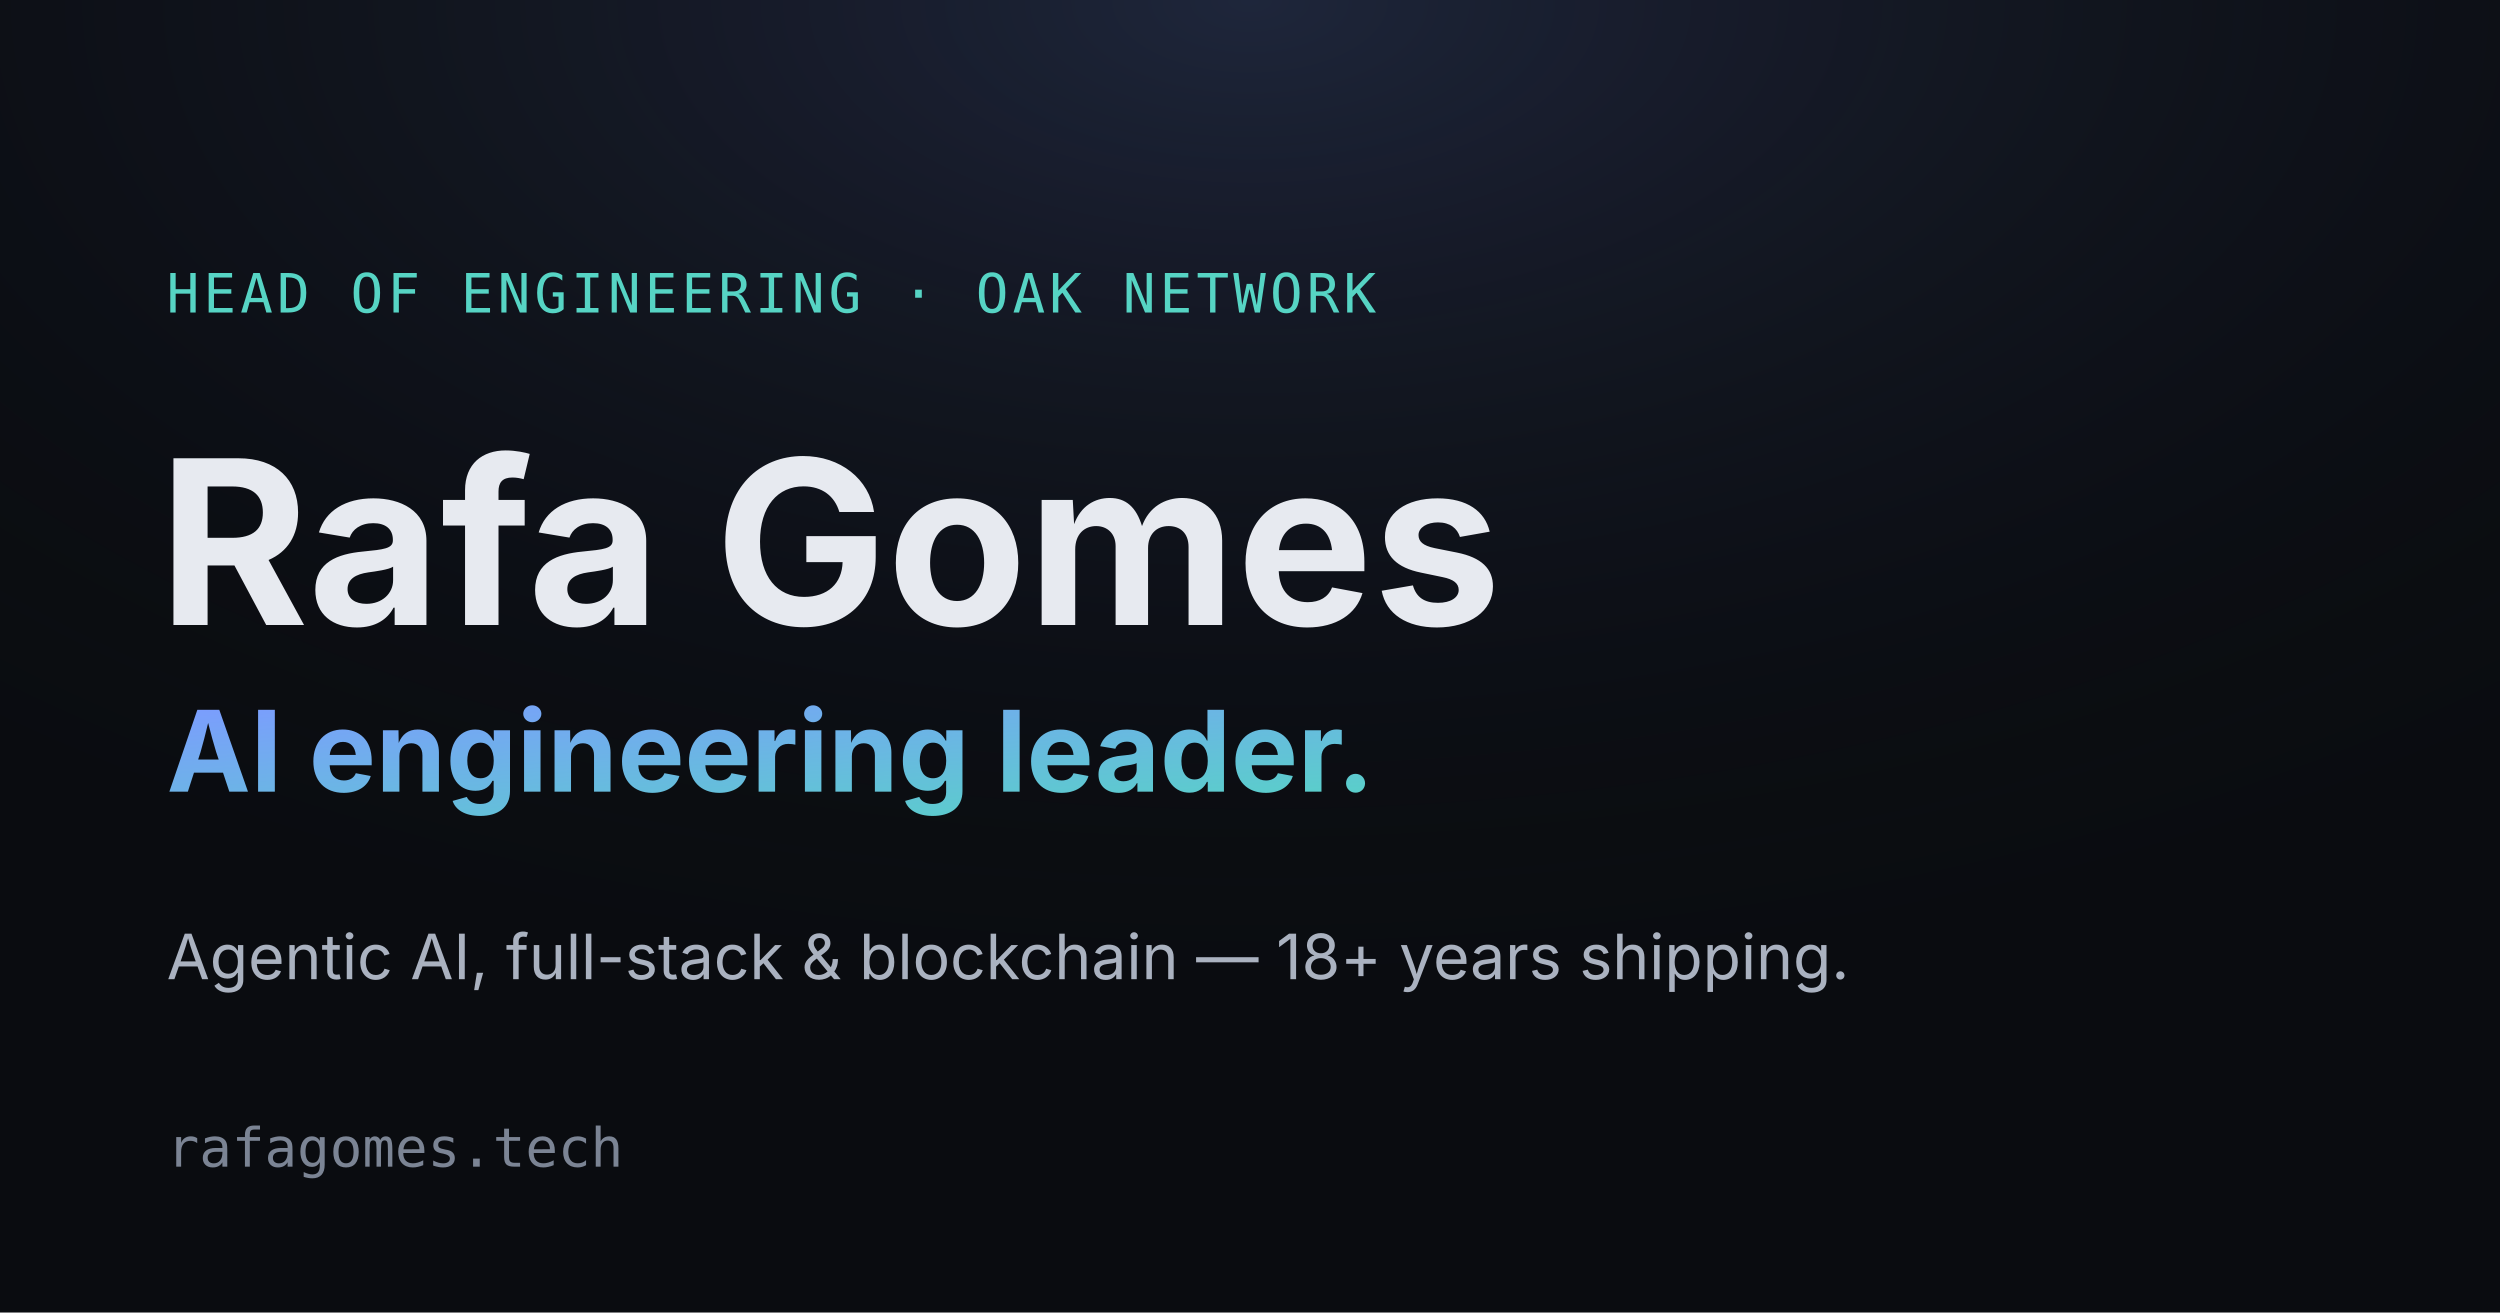
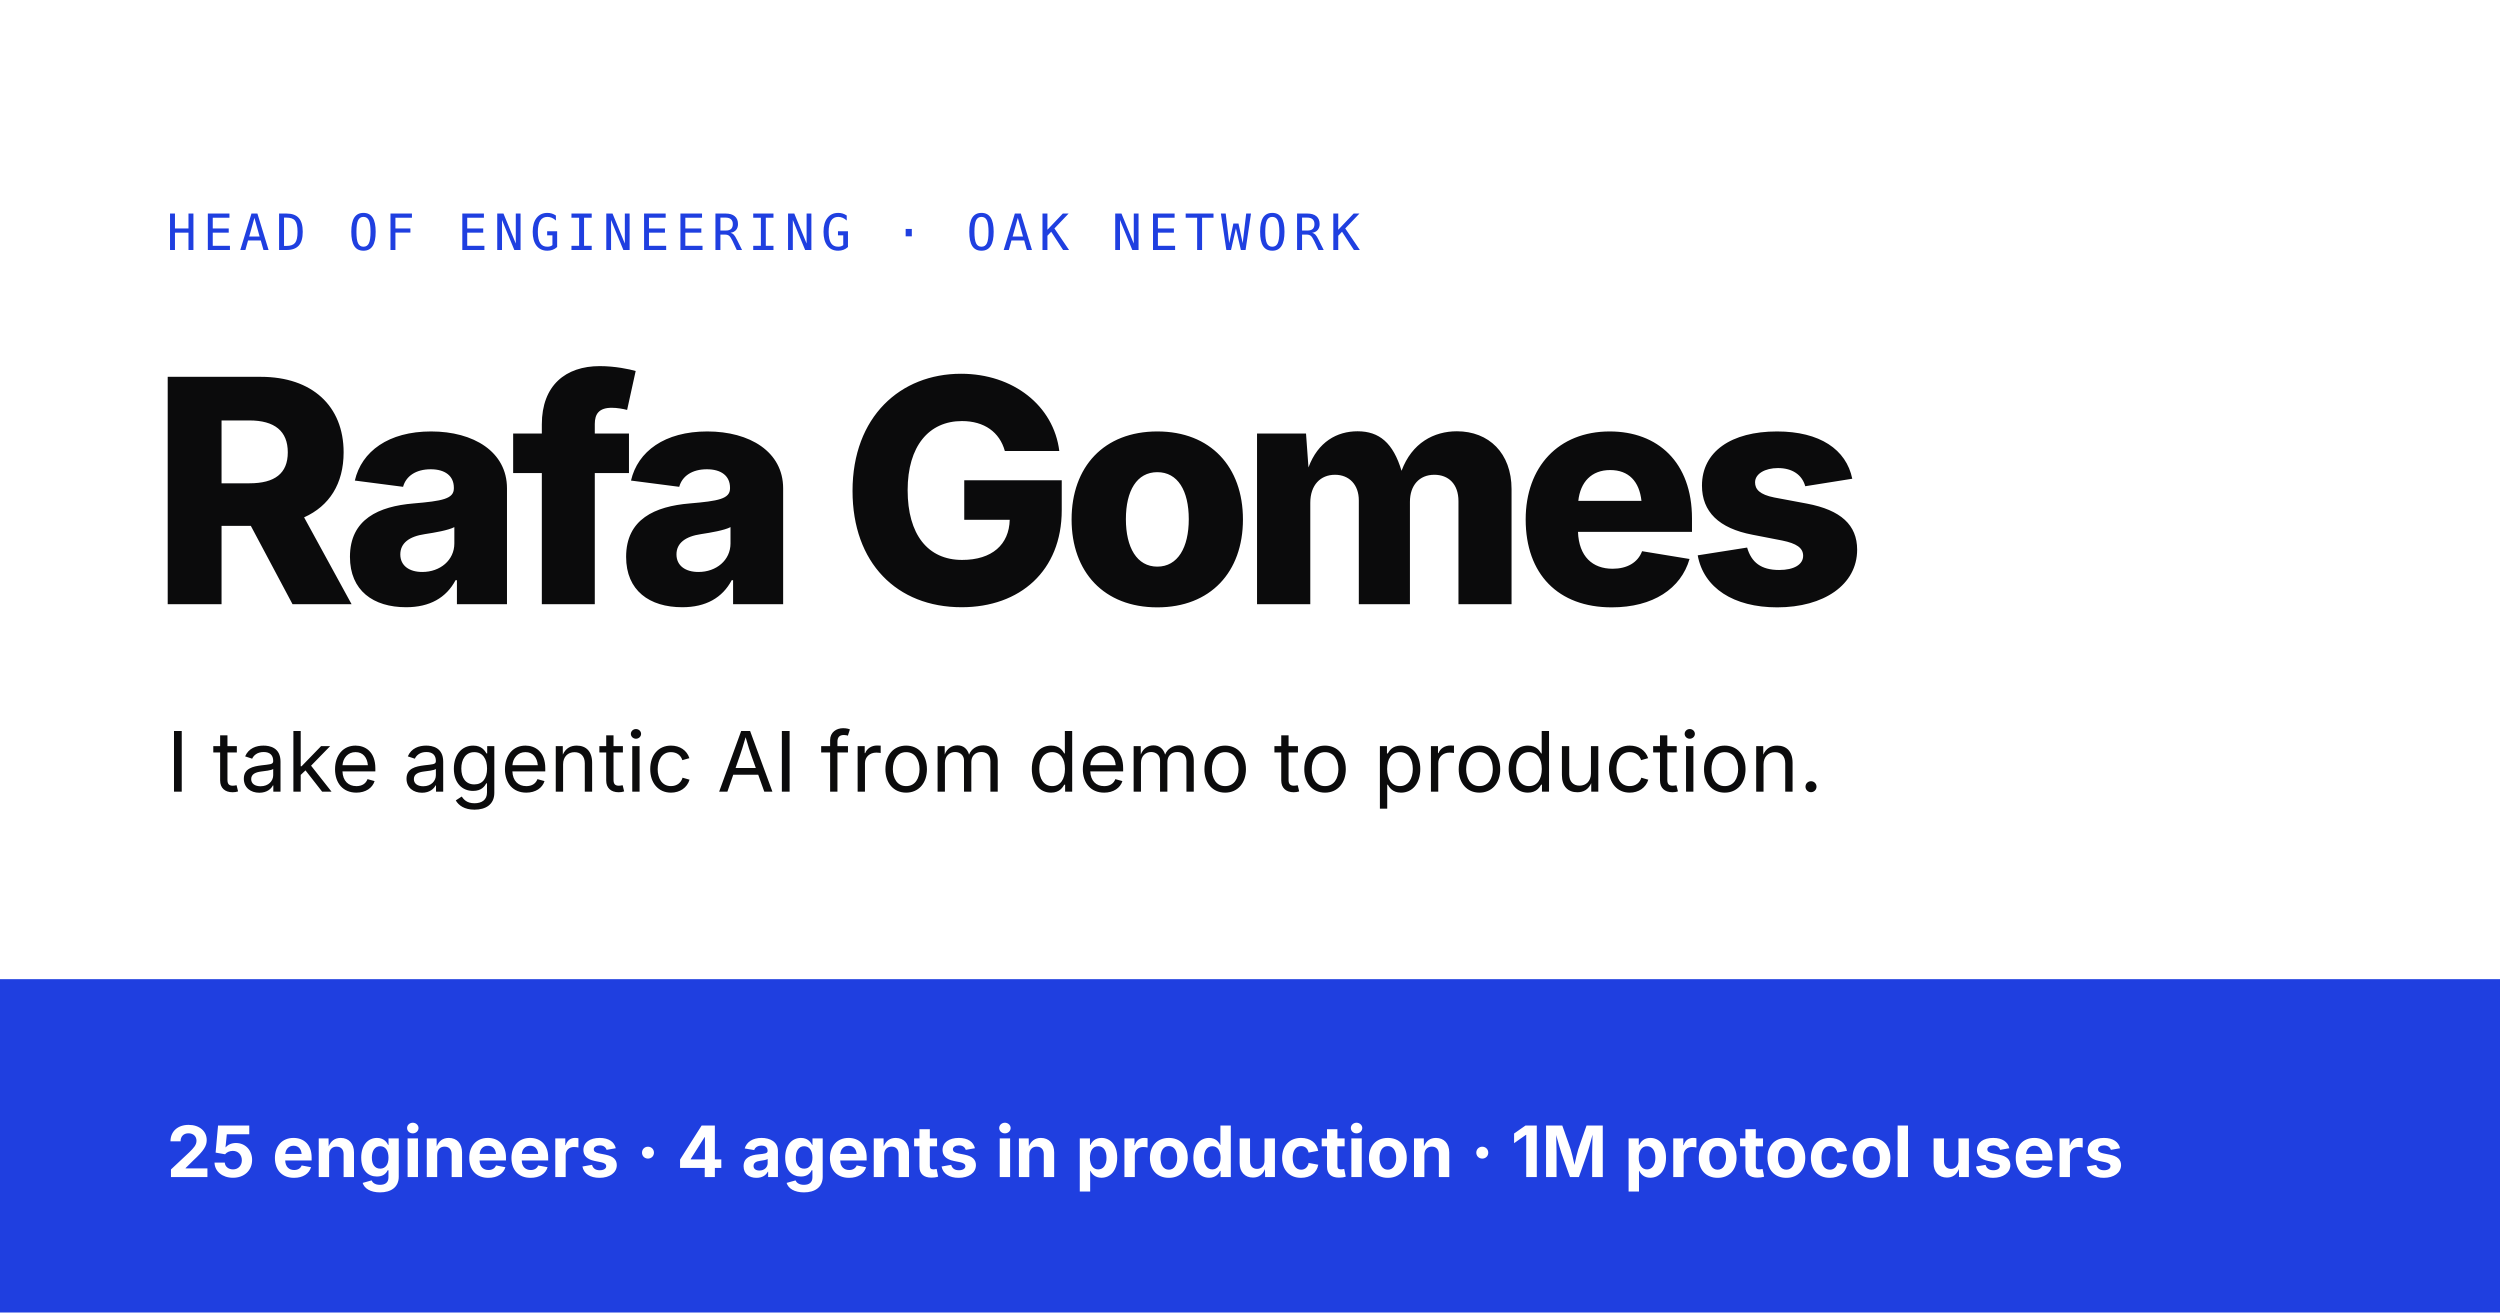
<svg xmlns="http://www.w3.org/2000/svg" viewBox="0 0 1200 630" width="1200" height="630">
-   <defs>
-     <linearGradient id="g" x1="0" y1="0" x2="1" y2="1">
-       <stop offset="0" stop-color="#7c9cff" />
-       <stop offset="1" stop-color="#56d4c4" />
-     </linearGradient>
-     <radialGradient id="glow" cx="50%" cy="0%" r="80%">
-       <stop offset="0" stop-color="#7c9cff" stop-opacity="0.18" />
-       <stop offset="1" stop-color="#0a0c10" stop-opacity="0" />
-     </radialGradient>
-   </defs>
-   <rect width="1200" height="630" fill="#0a0c10" />
-   <rect width="1200" height="630" fill="url(#glow)" />
-   <text x="80" y="150" font-family="ui-monospace, Menlo, monospace" font-size="26" fill="#56d4c4" letter-spacing="2">HEAD OF ENGINEERING · OAK NETWORK</text>
-   <text x="76" y="300" font-family="Inter, system-ui, sans-serif" font-size="110" font-weight="700" fill="#e7eaf0">Rafa Gomes</text>
-   <text x="80" y="380" font-family="Inter, system-ui, sans-serif" font-size="54" font-weight="700" fill="url(#g)">AI engineering leader.</text>
-   <text x="80" y="470" font-family="Inter, system-ui, sans-serif" font-size="30" fill="#aab2c0">Agentic AI, full-stack &amp; blockchain — 18+ years shipping.</text>
-   <text x="80" y="560" font-family="ui-monospace, Menlo, monospace" font-size="26" fill="#7b8494">rafagomes.tech</text>
+   <rect width="1200" height="630" fill="#ffffff" />
+   <rect y="470" width="1200" height="160" fill="#1f3fe0" />
+   <text x="80" y="120" font-family="ui-monospace, Menlo, monospace" font-size="24" fill="#1f3fe0" letter-spacing="3">HEAD OF ENGINEERING · OAK NETWORK</text>
+   <text x="72" y="290" font-family="'Inter Tight', Inter, system-ui, sans-serif" font-size="150" font-weight="800" letter-spacing="-7" fill="#0b0b0c">Rafa Gomes</text>
+   <text x="80" y="380" font-family="'Inter Tight', Inter, system-ui, sans-serif" font-size="40" fill="#0b0b0c">I take agentic AI from demo to production.</text>
+   <text x="80" y="565" font-family="'Inter Tight', Inter, system-ui, sans-serif" font-size="34" font-weight="700" fill="#ffffff">25 engineers · 4 agents in production · 1M protocol users</text>
</svg>
